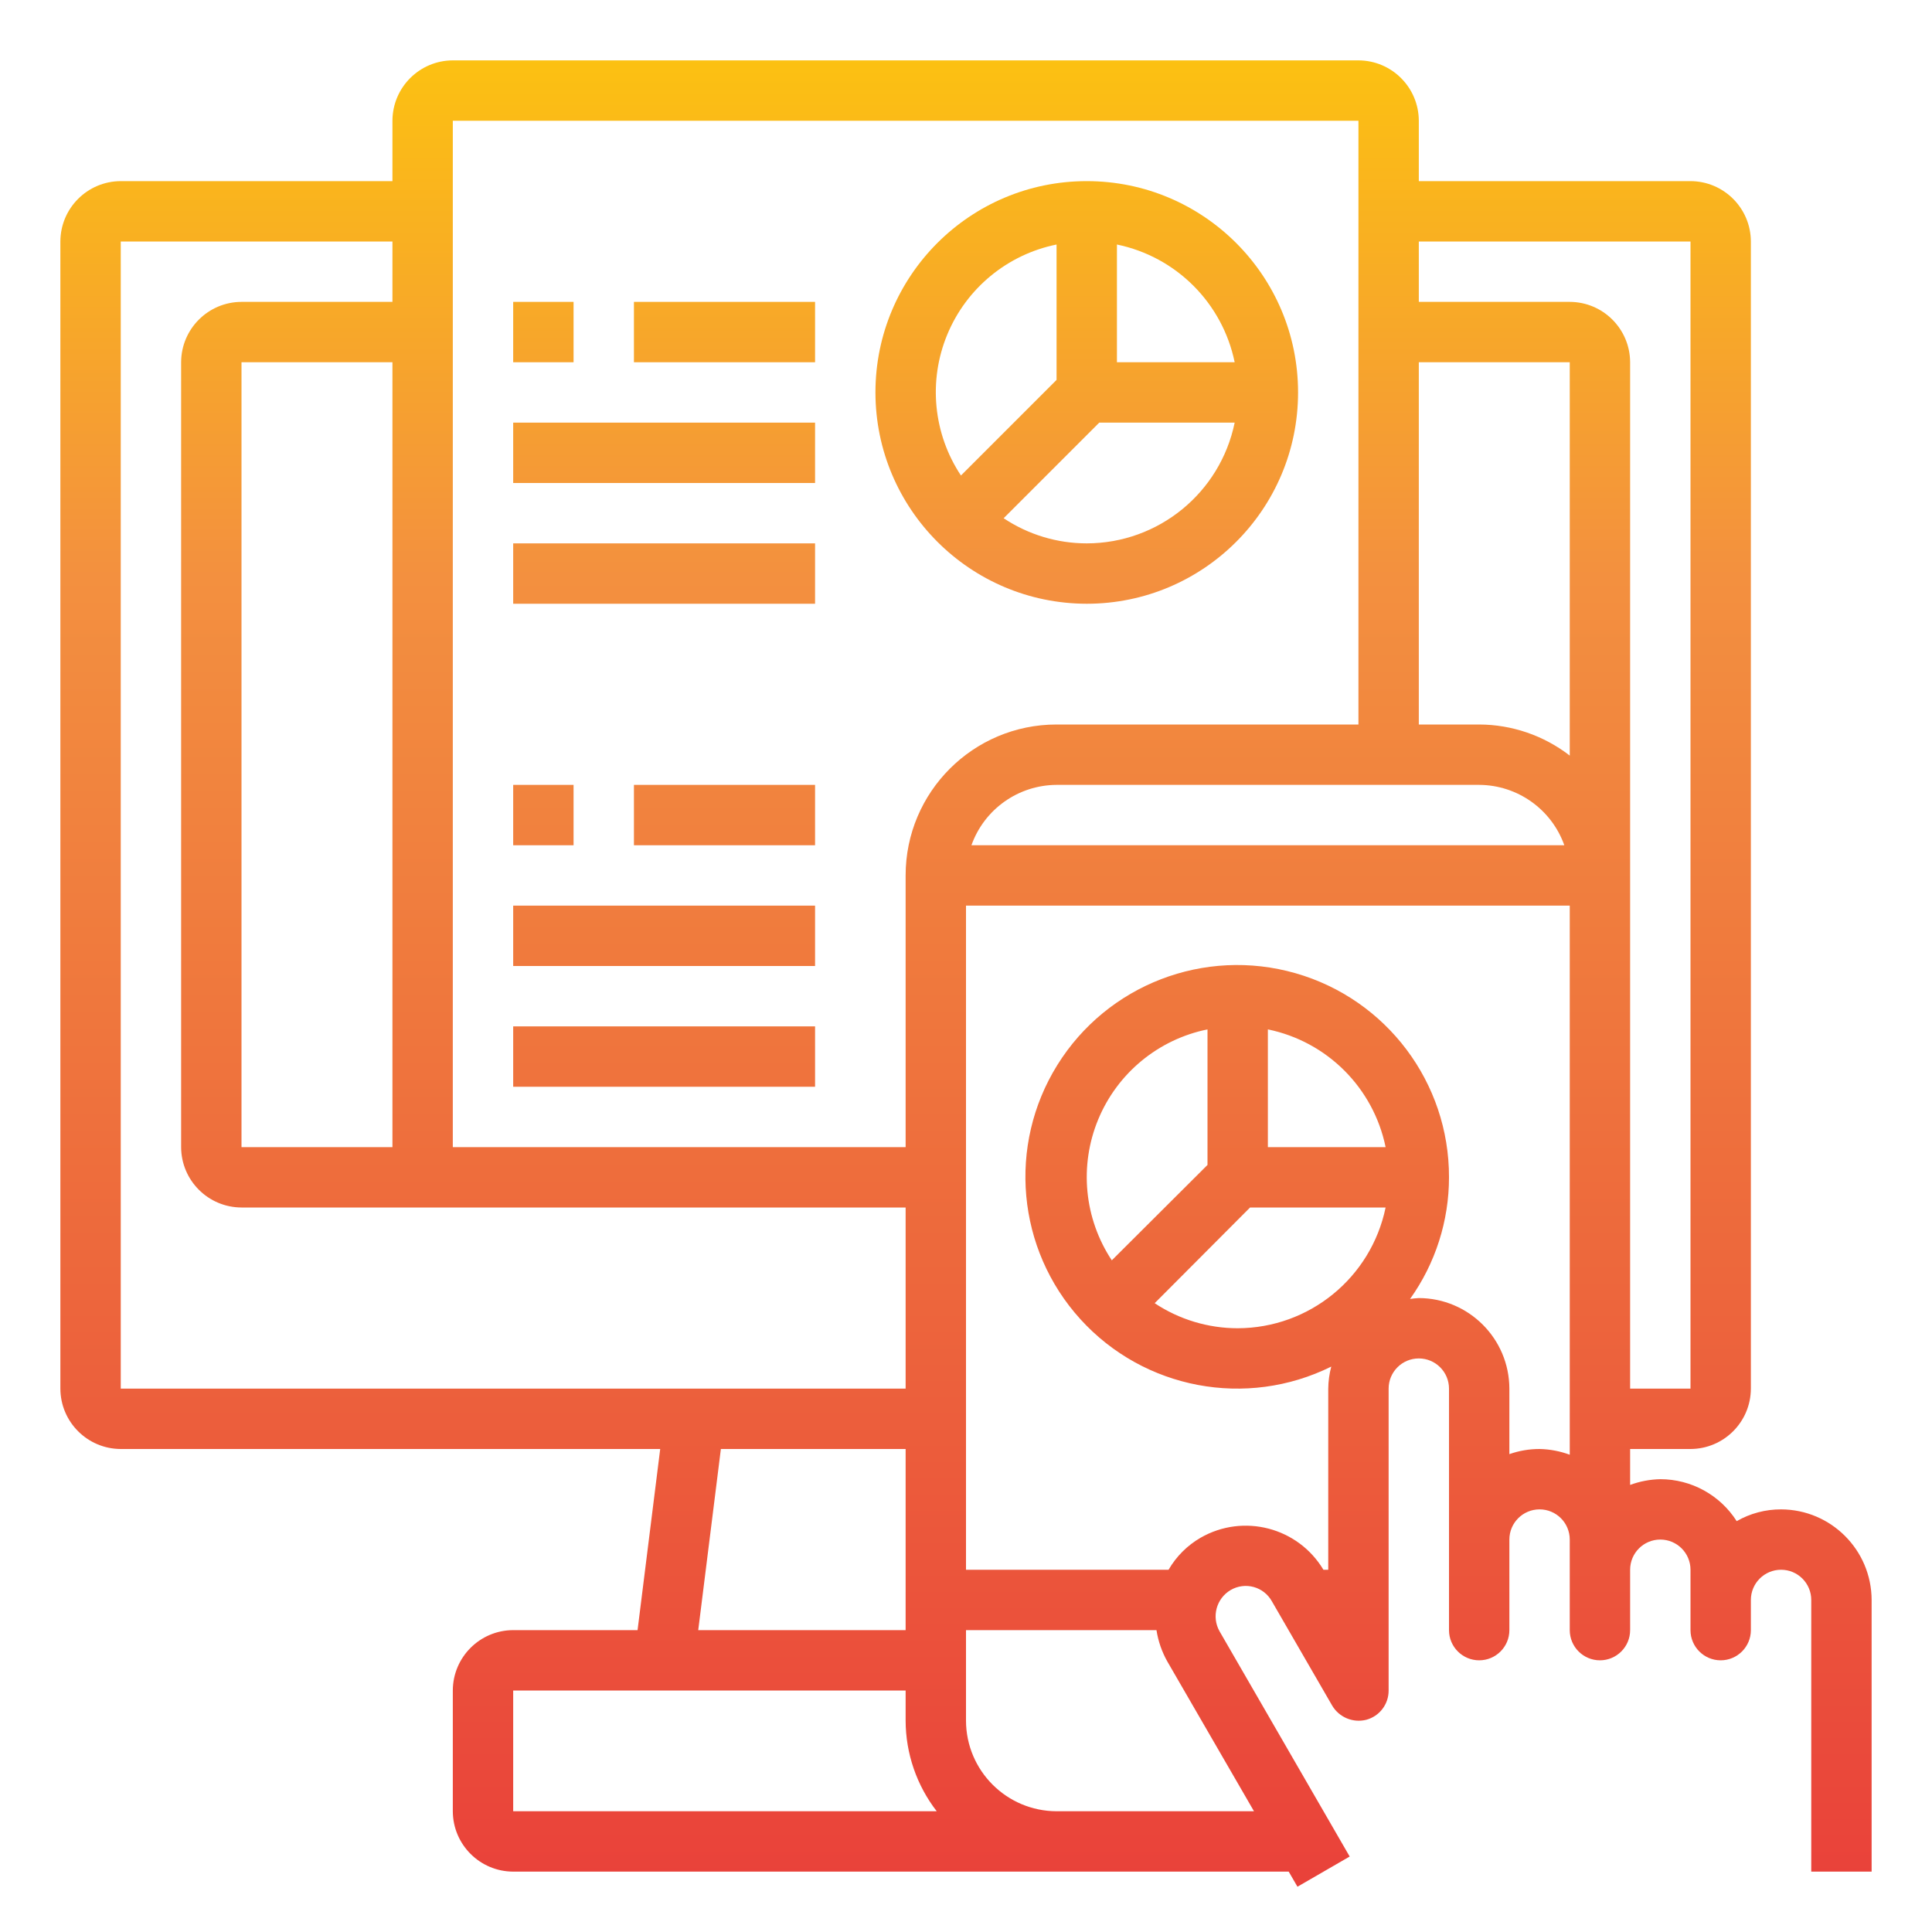
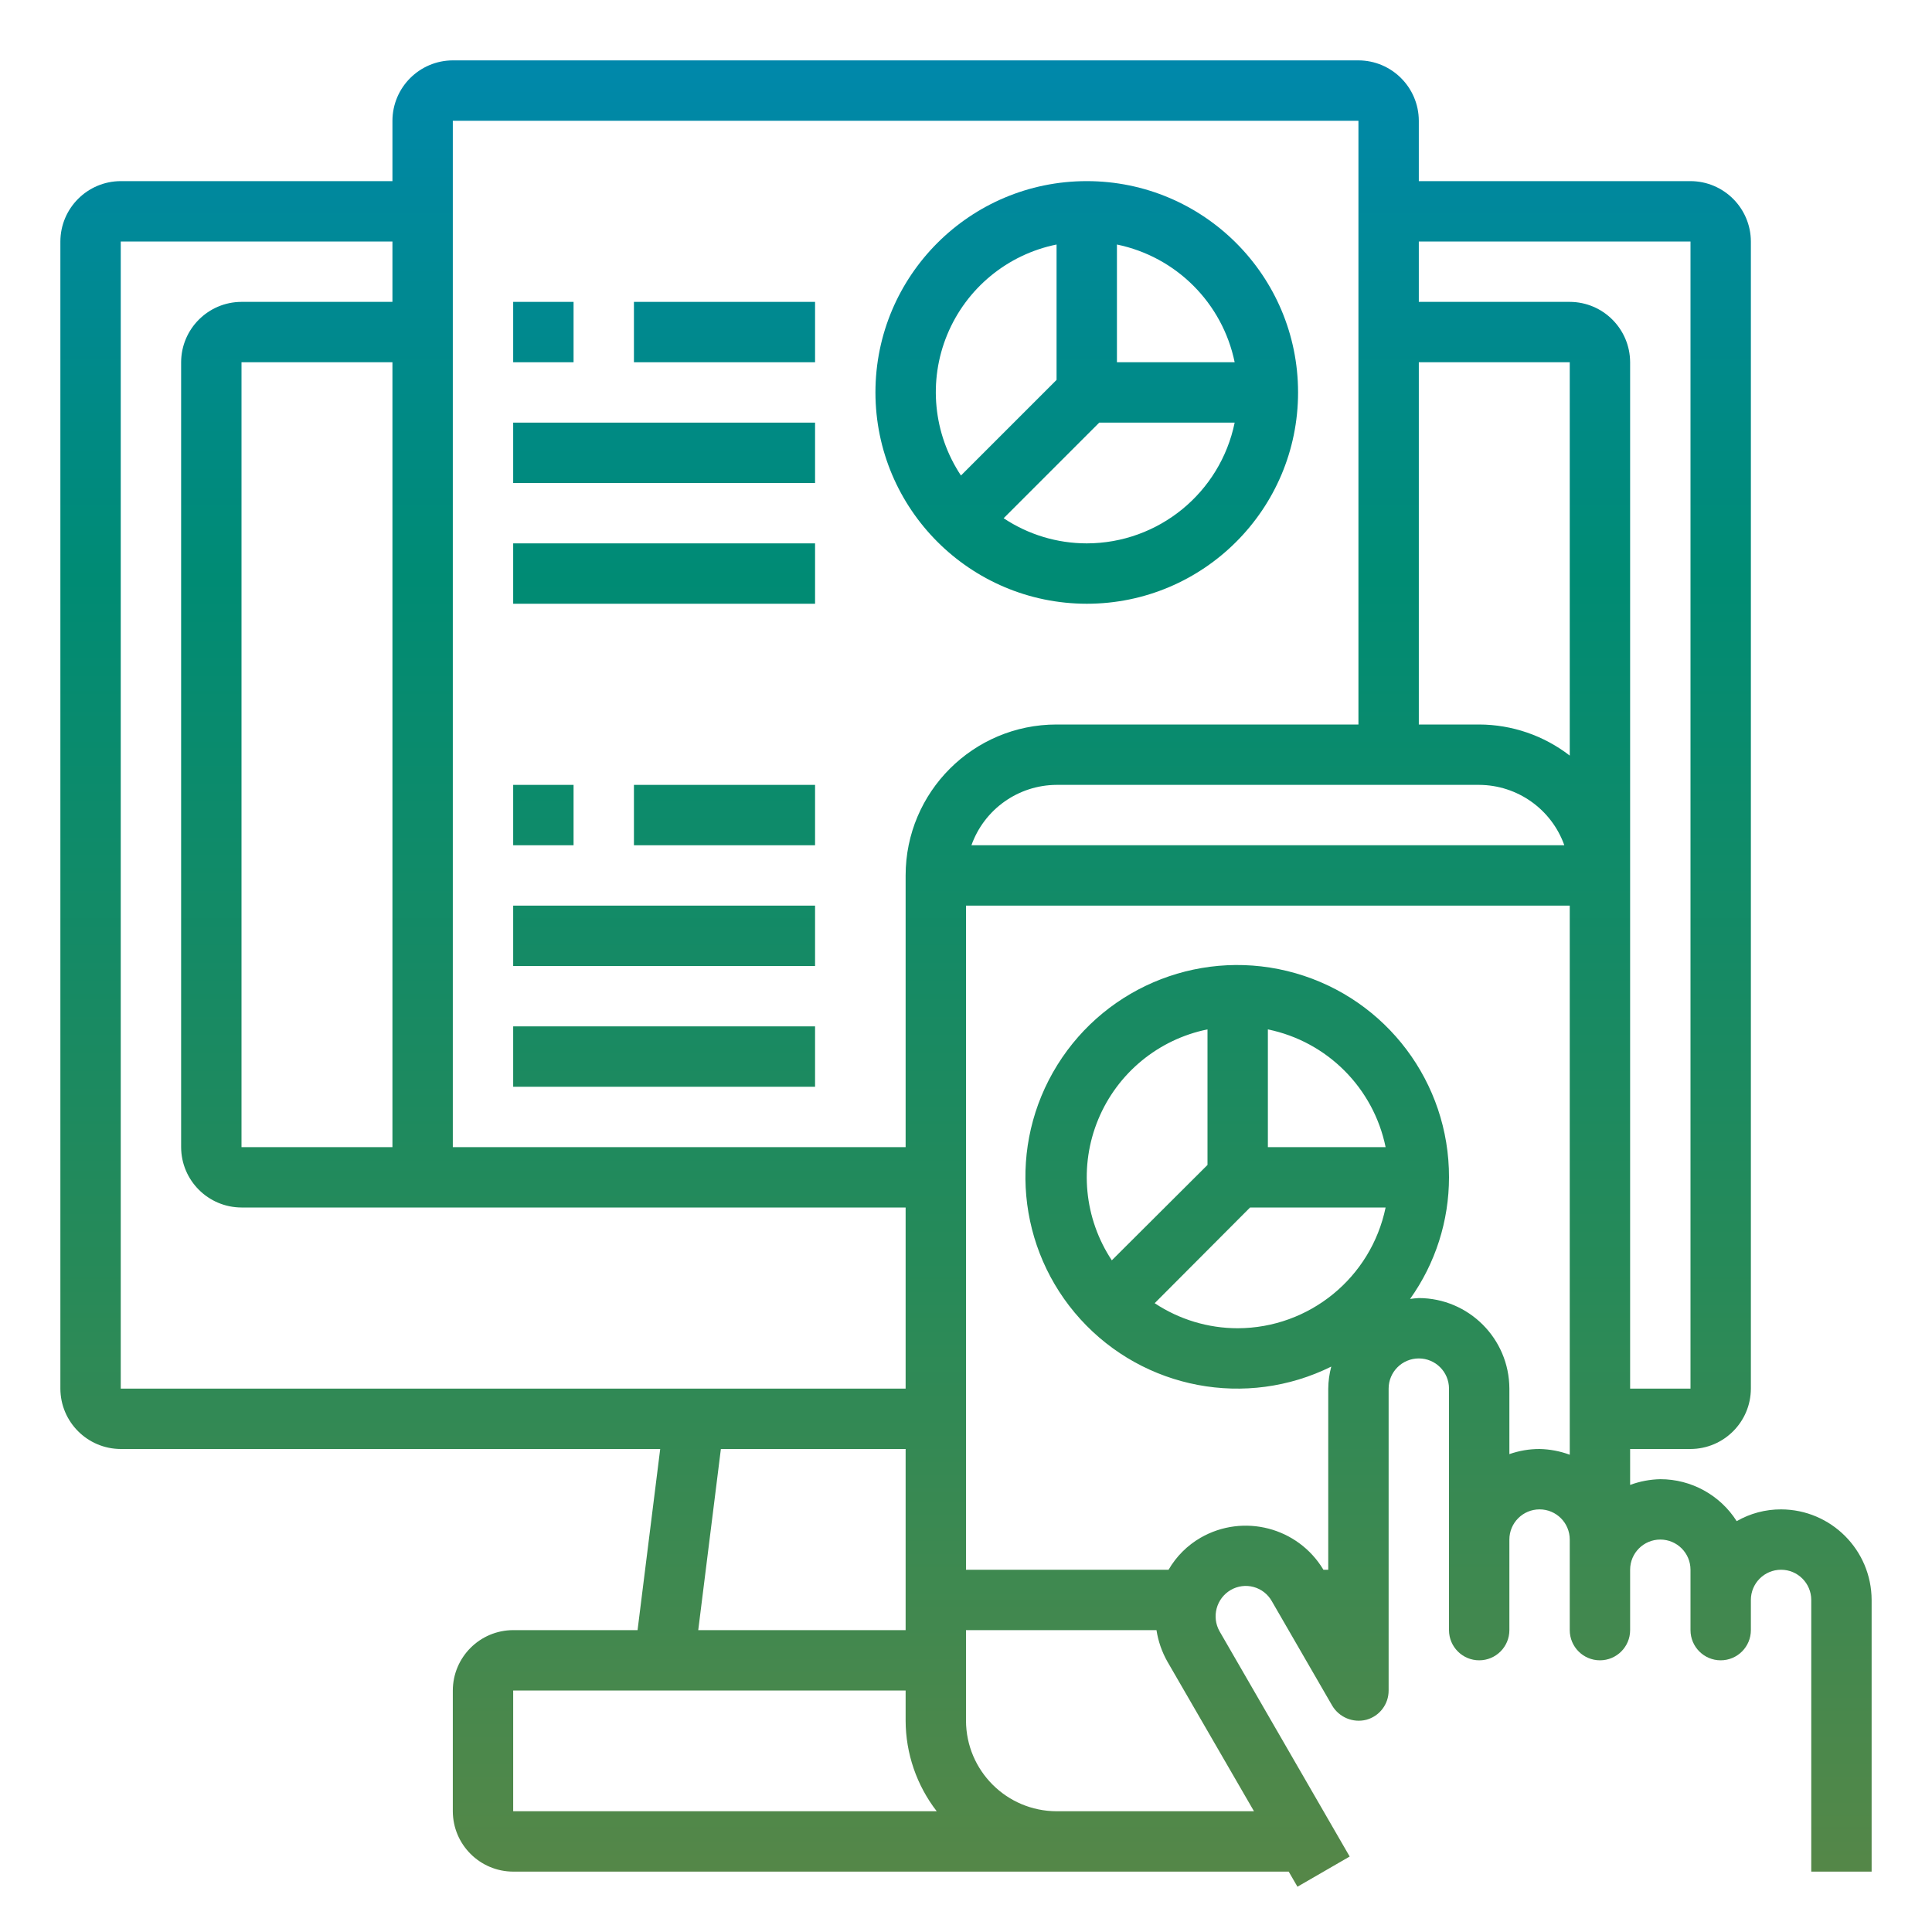
<svg xmlns="http://www.w3.org/2000/svg" xmlns:xlink="http://www.w3.org/1999/xlink" height="512" viewBox="0 0 64 64" width="512">
  <linearGradient id="New_Gradient_Swatch" gradientUnits="userSpaceOnUse" x1="22" x2="22" y1="64.294" y2="-.227">
-     <stop offset="0" stop-color="#e93e3a" />
-     <stop offset=".35" stop-color="#ed683c" />
-     <stop offset=".7" stop-color="#f3903f" />
-     <stop offset="1" stop-color="#fdc70c" />
+     <stop offset="0" stop-color="#5a8746" />
+     <stop offset=".35" stop-color="#268a59" />
+     <stop offset=".7" stop-color="#008b74" />
+     <stop offset="1" stop-color="#0087b2" />
  </linearGradient>
  <linearGradient id="New_Gradient_Swatch-3" x1="18" x2="18" xlink:href="#New_Gradient_Swatch" y1="64.294" y2="-.227" />
  <linearGradient id="New_Gradient_Swatch-4" x1="24" x2="24" xlink:href="#New_Gradient_Swatch" y1="64.294" y2="-.227" />
  <linearGradient id="New_Gradient_Swatch-5" x1="36" x2="36" xlink:href="#New_Gradient_Swatch" y1="64.294" y2="-.227" />
  <linearGradient id="New_Gradient_Swatch-10" x1="32" x2="32" xlink:href="#New_Gradient_Swatch" y1="64.294" y2="-.227" />
  <g id="Analysis-Stats-Mobile_Phone-Computer-Software" data-name="Analysis-Stats-Mobile Phone-Computer-Software">
    <path d="m17 18h10v2h-10z" fill="url(#New_Gradient_Swatch)" />
    <path d="m17 14h10v2h-10z" fill="url(#New_Gradient_Swatch)" />
    <path d="m17 10h2v2h-2z" fill="url(#New_Gradient_Swatch-3)" />
    <path d="m21 10h6v2h-6z" fill="url(#New_Gradient_Swatch-4)" />
    <path d="m36 20a7 7 0 1 0 -7-7 7.008 7.008 0 0 0 7 7zm0-2a4.969 4.969 0 0 1 -2.753-.833l3.167-3.167h4.486a5.009 5.009 0 0 1 -4.9 4zm4.9-6h-3.9v-3.9a5.016 5.016 0 0 1 3.9 3.9zm-5.9-3.9v4.485l-3.167 3.167a4.991 4.991 0 0 1 3.167-7.652z" fill="url(#New_Gradient_Swatch-5)" />
    <path d="m17 34h10v2h-10z" fill="url(#New_Gradient_Swatch)" />
    <path d="m17 30h10v2h-10z" fill="url(#New_Gradient_Swatch)" />
    <path d="m17 26h2v2h-2z" fill="url(#New_Gradient_Swatch-3)" />
    <path d="m21 26h6v2h-6z" fill="url(#New_Gradient_Swatch-4)" />
    <path d="m59 50a2.934 2.934 0 0 0 -1.47.39 3 3 0 0 0 -2.53-1.39 3.06 3.06 0 0 0 -1 .19v-1.19h2a2.006 2.006 0 0 0 2-2v-38a2.006 2.006 0 0 0 -2-2h-9v-2a2.006 2.006 0 0 0 -2-2h-30a2.006 2.006 0 0 0 -2 2v2h-9a2.006 2.006 0 0 0 -2 2v38a2.006 2.006 0 0 0 2 2h17.87l-.75 6h-4.12a2.006 2.006 0 0 0 -2 2v4a2.006 2.006 0 0 0 2 2h25.69l.29.5 1.73-1-4.31-7.46a1.01 1.01 0 0 1 .37-1.37.99.99 0 0 1 1.36.37l2 3.46a1.022 1.022 0 0 0 1.13.47 1 1 0 0 0 .74-.97v-10a1 1 0 0 1 2 0v8a1 1 0 0 0 2 0v-3a1 1 0 0 1 2 0v3a1 1 0 0 0 2 0v-2a1 1 0 0 1 2 0v2a1 1 0 0 0 2 0v-1a1 1 0 0 1 2 0v9h2v-9a3.009 3.009 0 0 0 -3-3zm-10-24a3.01 3.01 0 0 1 2.82 2h-19.64a3.01 3.01 0 0 1 2.82-2zm-45 20v-38h9v2h-5a2.006 2.006 0 0 0 -2 2v26a2.006 2.006 0 0 0 2 2h22v6zm9-34v26h-5v-26zm17 36v6h-6.87l.75-6zm-13 12v-4h13v1a4.924 4.924 0 0 0 1.03 3zm13-31v9h-15v-34h30v20h-10a5 5 0 0 0 -5 5zm11.54 31h-6.54a3.009 3.009 0 0 1 -3-3v-3h6.31a3.068 3.068 0 0 0 .36 1.04zm-.54-16a4.979 4.979 0 0 1 -2.75-.83l3.16-3.17h4.49a5.017 5.017 0 0 1 -4.9 4zm-4.17-2.25a4.993 4.993 0 0 1 3.17-7.65v4.49zm5.17-3.75v-3.9a5.01 5.01 0 0 1 3.9 3.9zm10 10.19a3.06 3.06 0 0 0 -1-.19 3 3 0 0 0 -1 .17v-2.17a3.009 3.009 0 0 0 -3-3 2.85 2.85 0 0 0 -.29.03 6.936 6.936 0 0 0 1.29-4.03 7.016 7.016 0 1 0 -3.9 6.27 2.923 2.923 0 0 0 -.1.73v6h-.16a3 3 0 0 0 -4.07-1.06 2.911 2.911 0 0 0 -1.06 1.06h-6.71v-22h20zm0-23.16a4.924 4.924 0 0 0 -3-1.03h-2v-12h5zm0-15.03h-5v-2h9v38h-2v-34a2.006 2.006 0 0 0 -2-2z" fill="url(#New_Gradient_Swatch-10)" />
  </g>
</svg>
